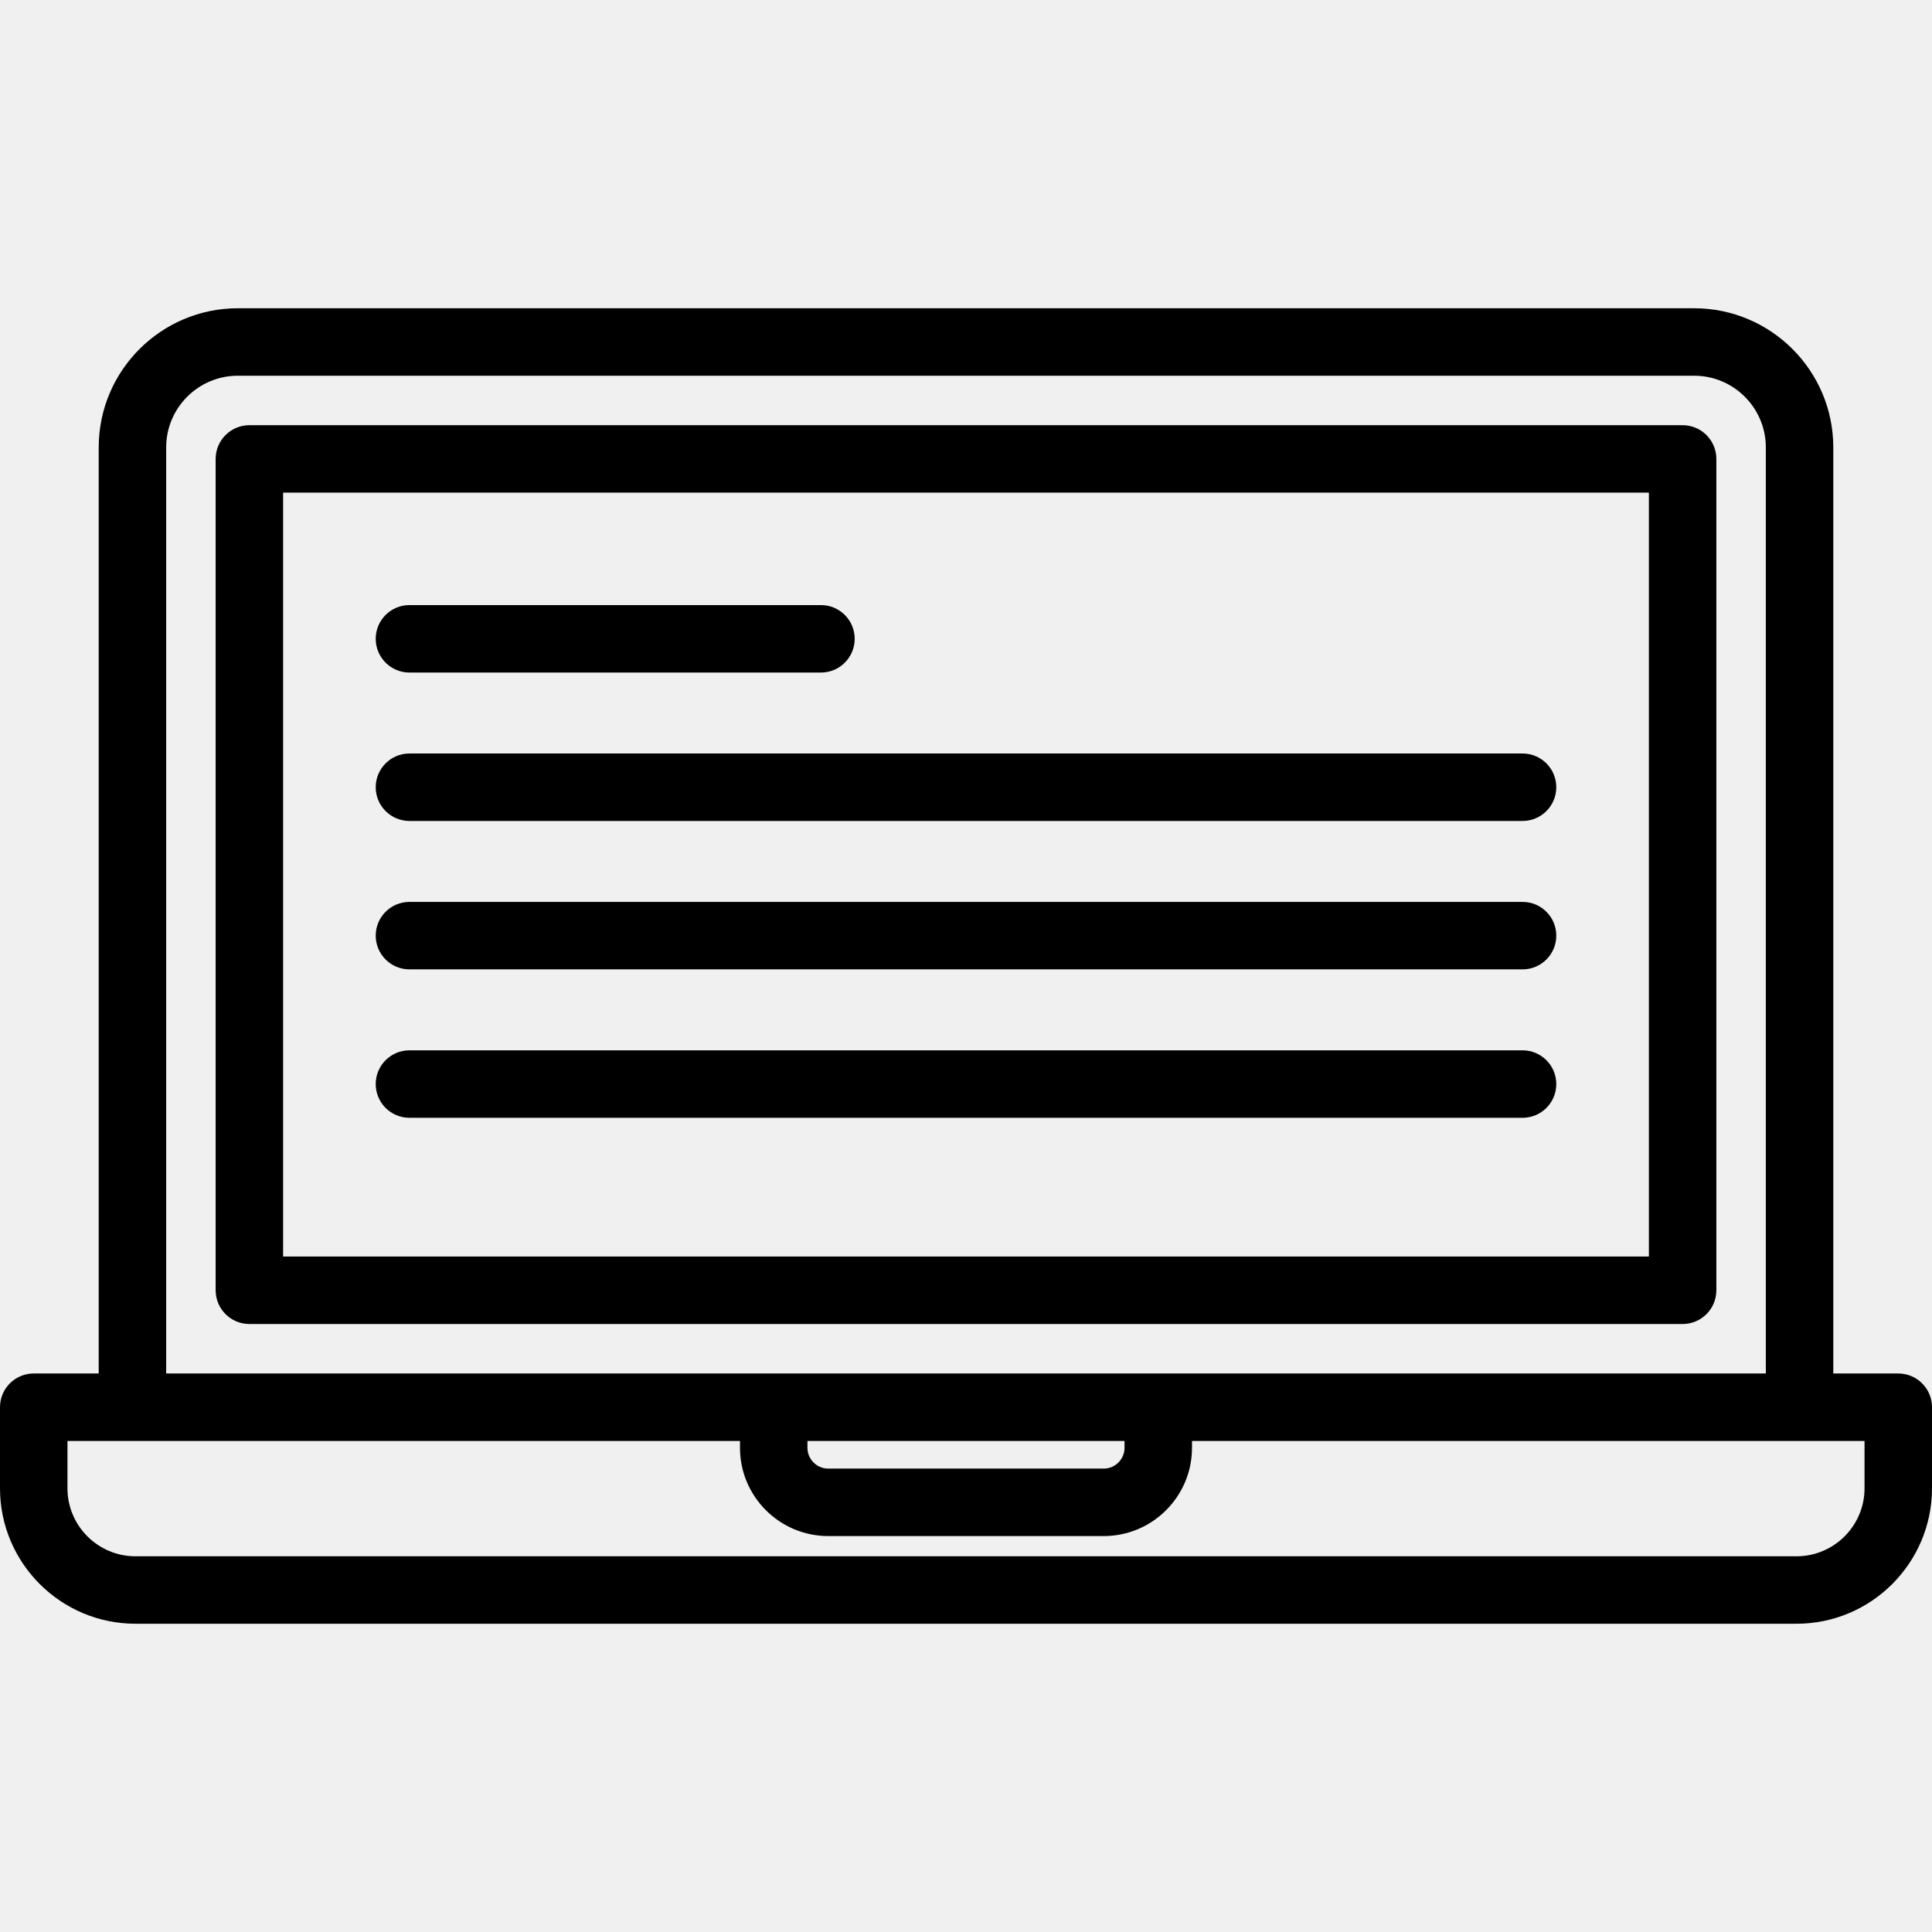
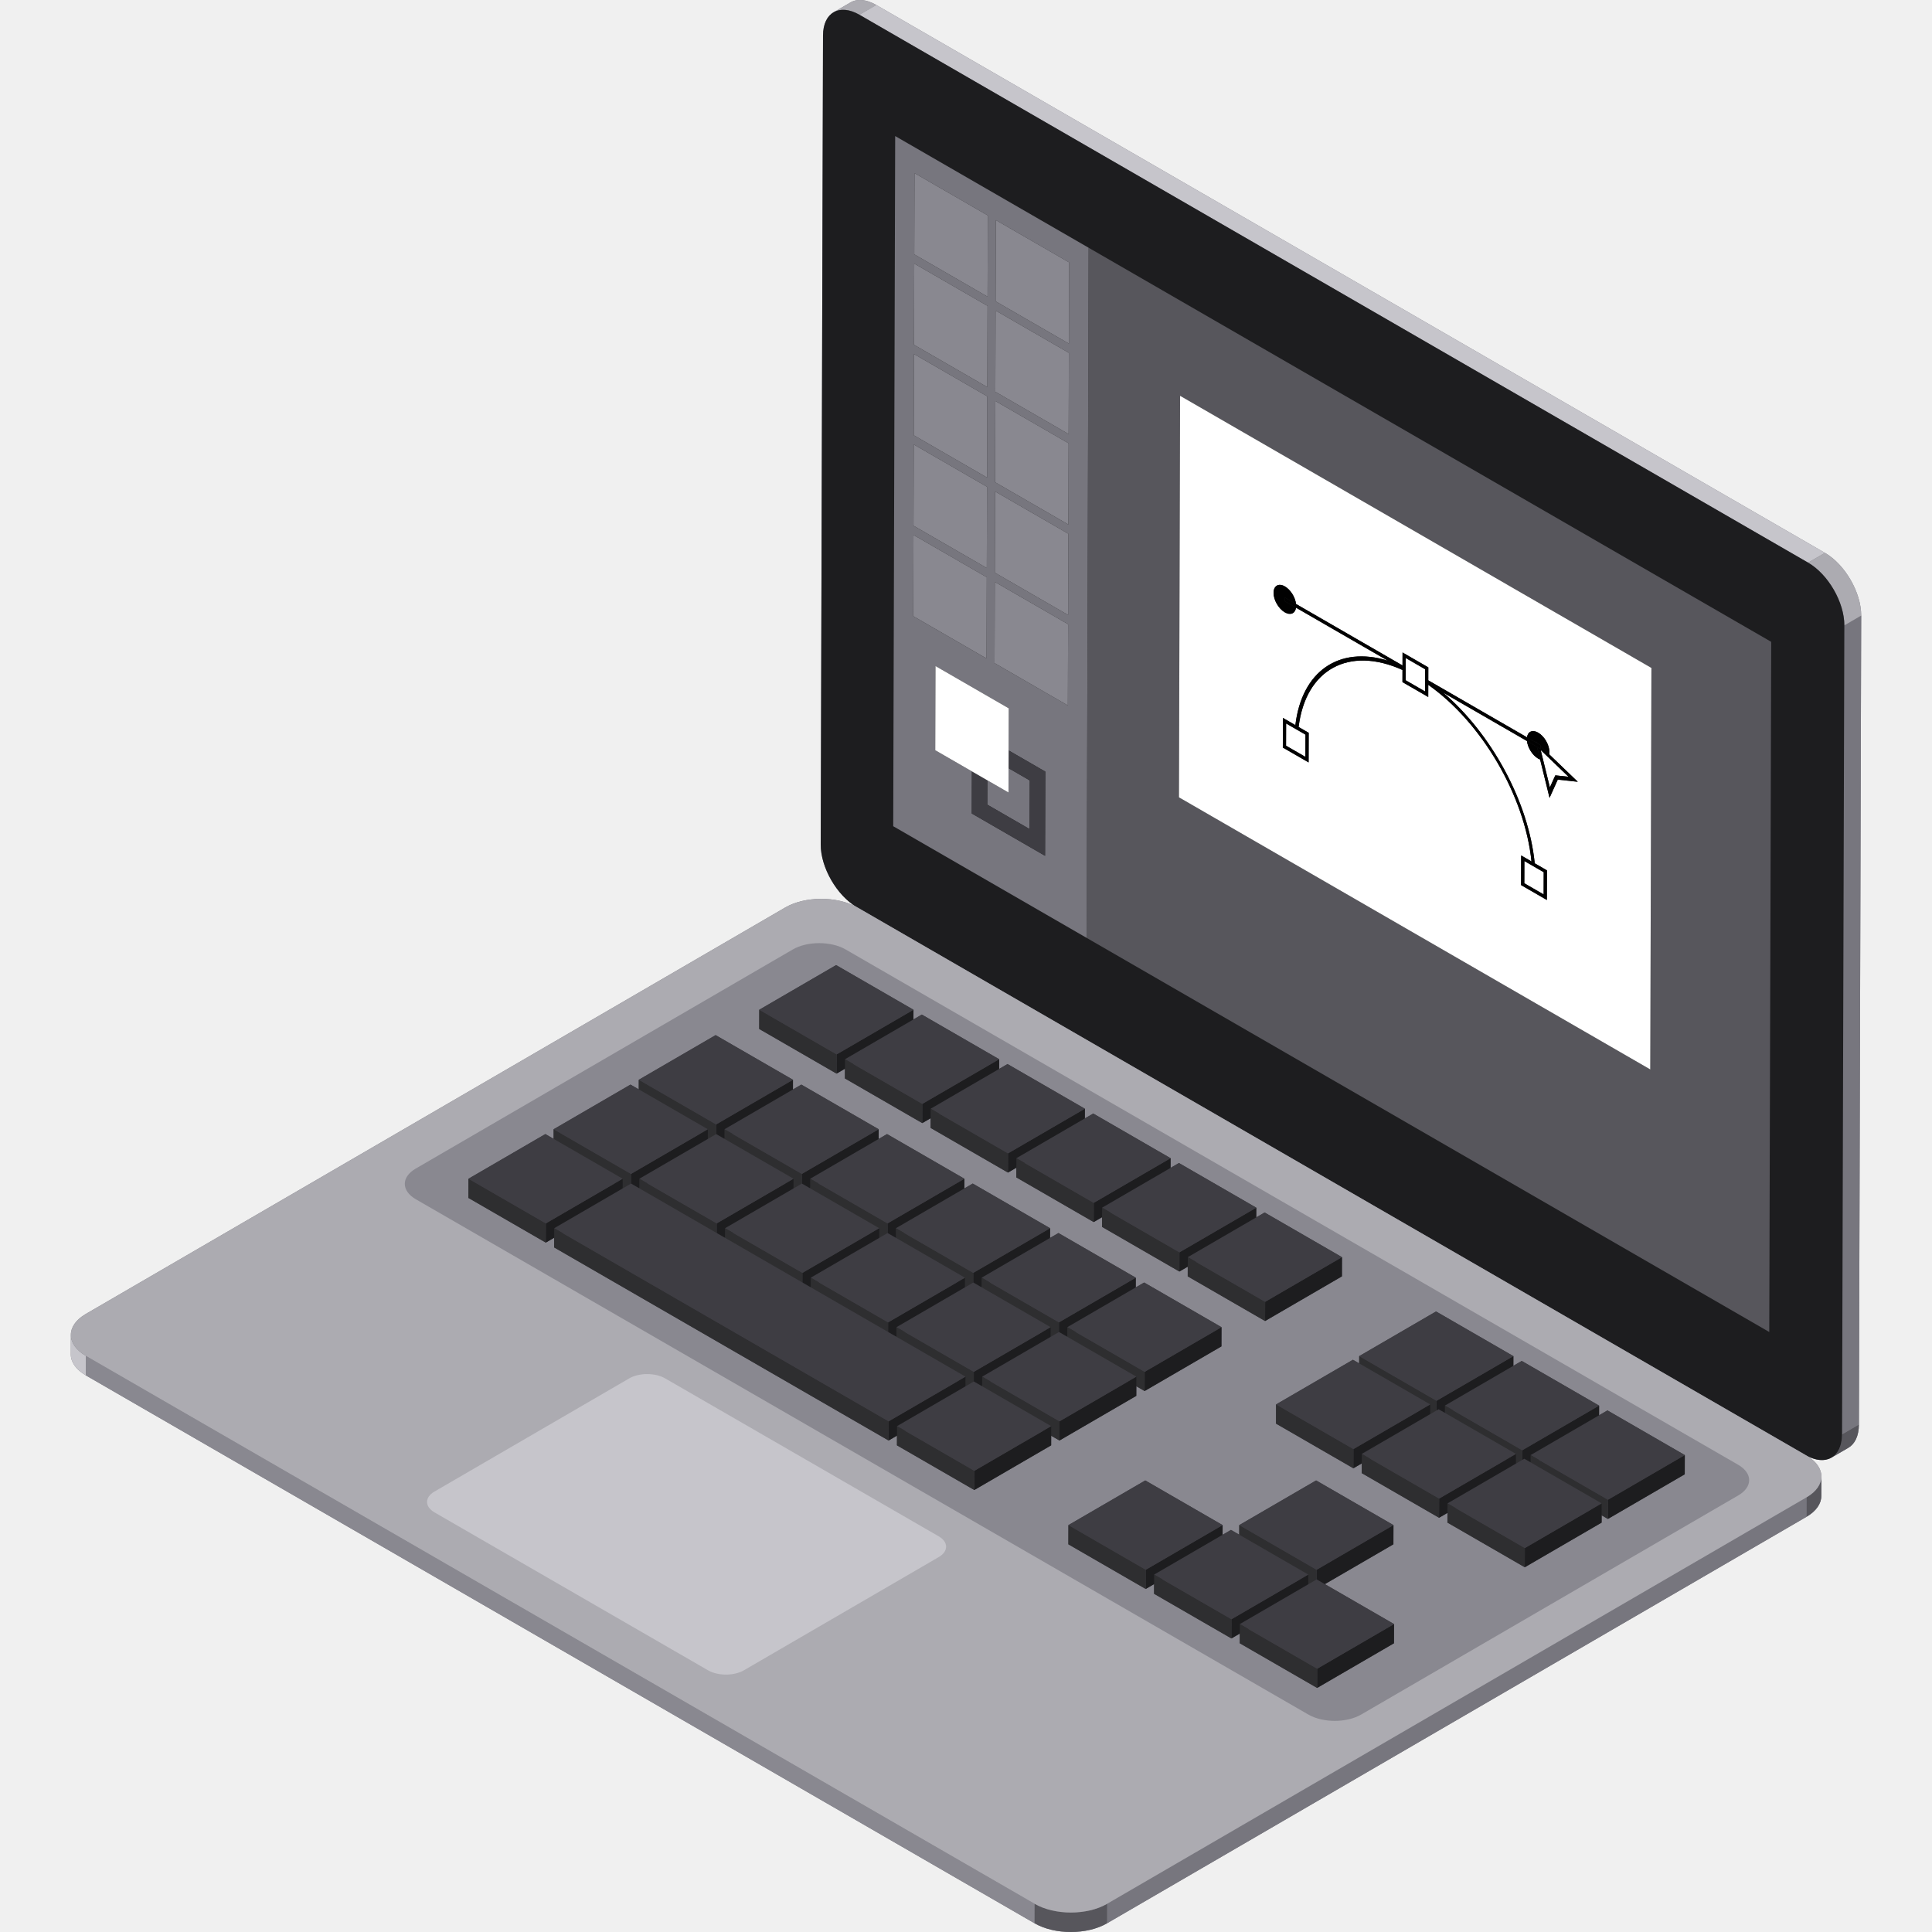
- <svg xmlns="http://www.w3.org/2000/svg" version="1.1" id="Layer_1" x="0px" y="0px" viewBox="0 0 511.999 511.999" style="enable-background:new 0 0 511.999 511.999;" xml:space="preserve">
+ <svg xmlns="http://www.w3.org/2000/svg" version="1.1" id="Layer_1" x="0px" y="0px" viewBox="0 0 512.001 512.001" style="enable-background:new 0 0 512.001 512.001;" xml:space="preserve">
+   <path style="fill:#77767E;" d="M483.64,146.515L232.23,1.32c-2.674-1.544-5.098-1.687-6.848-0.671l-4.465,2.595  c0.005-0.003,0.011-0.005,0.017-0.008c-1.738,1-2.816,3.139-2.825,6.185l-0.608,214.386c-0.017,6.057,4.209,13.424,9.464,16.537  c-5.336-2.902-13.699-2.853-18.885,0.161L22.721,348.224c-2.632,1.53-3.944,3.532-3.941,5.537c0-0.006-0.001-0.014-0.001-0.02  l-0.015,5.165c-0.006,2.025,1.331,4.052,4.007,5.597L274.18,509.698c5.318,3.07,13.908,3.07,19.189,0.001l185.359-107.719  c2.625-1.526,3.938-3.521,3.944-5.52l0.015-5.165c0,0.059-0.005,0.116-0.007,0.174c0.083-2.012-1.163-4.042-3.734-5.61  c2.577,1.353,4.891,1.39,6.557,0.335c-0.049,0.031-0.097,0.065-0.147,0.094l4.466-2.595c1.727-1.004,2.798-3.139,2.808-6.172  l0.608-214.386C493.254,157.024,488.958,149.585,483.64,146.515z" />
+   <g style="enable-background:new    ;">
+     <path style="fill:#ACABB1;" d="M220.918,3.245l4.466-2.595c1.75-1.017,4.173-0.874,6.847,0.671l-4.466,2.595   C225.091,2.371,222.668,2.228,220.918,3.245z" />
+     <path style="fill:#57565C;" d="M489.821,383.694l-4.466,2.595c1.728-1.004,2.799-3.139,2.808-6.172l4.465-2.594   C492.62,380.555,491.548,382.69,489.821,383.694z" />
+     <polygon style="fill:#77767E;" points="488.77,165.73 493.236,163.135 492.628,377.521 488.163,380.116  " />
+     <polygon style="fill:#C6C5CB;" points="227.766,3.916 232.23,1.32 483.64,146.515 479.175,149.109  " />
+     <path style="fill:#ACABB1;" d="M479.175,149.109l4.465-2.595c5.318,3.07,9.613,10.51,9.596,16.621l-4.466,2.595   C488.788,159.62,484.492,152.18,479.175,149.109z" />
+     <path style="fill:#1D1D1F;" d="M479.175,149.109c5.318,3.07,9.613,10.51,9.596,16.621l-0.608,214.386   c-0.018,6.107-4.34,8.571-9.659,5.501L227.095,240.423c-5.315-3.069-9.611-10.508-9.593-16.616l0.607-214.386   c0.018-6.11,4.34-8.574,9.656-5.505L479.175,149.109z" />
+   </g>
+   <path style="fill:#C6C5CB;" d="M18.764,358.906l0.015-5.165c-0.005,2.025,1.331,4.052,4.007,5.597l-0.015,5.165  C20.095,362.958,18.759,360.93,18.764,358.906z" />
+   <path style="fill:#57565C;" d="M482.688,391.296l-0.015,5.165c-0.005,1.999-1.32,3.995-3.944,5.52l0.015-5.165  C481.369,395.29,482.683,393.294,482.688,391.296z" />
+   <polygon style="fill:#77767E;" points="478.745,396.816 478.73,401.981 293.37,509.7 293.384,504.535 " />
+   <polygon style="fill:#898890;" points="274.195,504.534 274.18,509.698 22.771,364.504 22.786,359.339 " />
+   <path style="fill:#57565C;" d="M293.384,504.535l-0.015,5.165c-5.281,3.069-13.872,3.069-19.189-0.001l0.015-5.165  C279.514,507.604,288.104,507.604,293.384,504.535z" />
+   <path style="fill:#ACABB1;" d="M478.682,385.699c5.317,3.071,5.346,8.047,0.063,11.117l-185.36,107.719  c-5.281,3.069-13.871,3.069-19.189-0.001L22.786,359.339c-5.318-3.07-5.346-8.047-0.065-11.115L208.08,240.504  c5.283-3.07,13.874-3.071,19.192,0L478.682,385.699z" />
+   <path style="fill:#898890;" d="M460.622,388.174L224.108,251.622c-3.883-2.241-10.159-2.241-14.017,0l-99.935,58.076  c-3.858,2.241-3.837,5.877,0.046,8.12l236.514,136.552c3.883,2.241,10.159,2.241,14.017,0l99.935-58.076  C464.526,394.052,464.505,390.416,460.622,388.174" />
+   <path style="fill:#C6C5CB;" d="M248.744,407.127l-72.47-41.84c-2.635-1.521-6.897-1.526-9.522,0l-51.618,29.997  c-2.625,1.526-2.611,3.998,0.024,5.519l72.47,41.84c2.641,1.526,6.905,1.521,9.528-0.004l51.618-29.997  C251.4,411.117,251.386,408.652,248.744,407.127" />
  <g>
+     <polygon style="fill:#3E3D43;" points="425.993,373.777 423.771,375.069 423.777,372.499 403.279,360.664 401.057,361.954    401.065,359.386 380.567,347.552 360.202,359.387 360.196,361.313 358.537,360.354 338.173,372.189 338.159,377.277    358.656,389.112 360.878,387.821 360.87,390.39 381.369,402.225 383.59,400.934 383.583,403.504 404.082,415.338 424.446,403.505    424.451,401.579 426.111,402.537 446.476,390.702 446.491,385.612  " />
+     <path style="fill:#3E3D43;" d="M369.269,409.256l0.015-5.089l-20.5-11.835l-20.366,11.835l-0.007,2.544l-2.192-1.265l-2.221,1.29   l0.007-2.568l-20.497-11.834l-20.366,11.835l-0.015,5.089l20.497,11.834l2.221-1.29l-0.007,2.568l20.5,11.835l2.221-1.291   l-0.007,2.569l20.5,11.835l20.366-11.835l0.015-5.089l-18.328-10.582L369.269,409.256z M346.732,419.839l-0.021,0.013v-0.024   L346.732,419.839z" />
+     <polygon style="fill:#3E3D43;" points="223.919,283.229 223.912,285.798 244.41,297.632 246.631,296.341 246.624,298.91    267.122,310.746 269.345,309.454 269.337,312.023 289.836,323.859 292.057,322.568 292.05,325.137 312.548,336.971    314.768,335.681 314.761,338.249 335.26,350.084 355.626,338.249 355.641,333.16 335.141,321.325 332.921,322.615 332.928,320.047    312.431,308.213 310.209,309.503 310.216,306.935 289.718,295.099 287.495,296.39 287.503,293.821 267.004,281.985    264.783,283.277 264.79,280.707 244.293,268.873 242.072,270.164 242.08,267.595 221.58,255.76 201.214,267.595 201.2,272.685    221.699,284.52  " />
+     <path style="fill:#3E3D43;" d="M301.132,369.917l0.007-2.544l2.193,1.266l20.364-11.834l0.015-5.089l-20.5-11.835l-2.221,1.29   l0.007-2.568L280.5,326.769l-2.221,1.29l0.007-2.568l-20.5-11.835l-2.221,1.291l0.007-2.569l-20.5-11.835l-2.221,1.29l0.007-2.568   l-20.497-11.834l-2.221,1.29l0.007-2.568l-20.5-11.835l-20.364,11.834l-0.007,2.544l-2.192-1.266l-20.366,11.835l-0.007,2.543   l-2.192-1.265l-20.366,11.835l-0.015,5.089l20.5,11.835l2.221-1.29l-0.007,2.568l88.634,51.173l2.221-1.29l-0.007,2.568   l20.5,11.835l20.366-11.835l0.007-2.543l2.192,1.265L301.132,369.917z" />
+   </g>
+   <polygon style="fill:#1D1D1F;" points="401.065,359.386 401.05,364.474 380.684,376.31 380.699,371.221 " />
+   <polygon style="fill:#2E2E30;" points="380.699,371.221 380.684,376.31 360.187,364.476 360.202,359.387 " />
+   <polygon style="fill:#3E3D43;" points="360.202,359.387 380.567,347.552 401.065,359.386 380.699,371.221 " />
+   <polygon style="fill:#1D1D1F;" points="423.777,372.499 423.764,377.588 403.398,389.423 403.412,384.335 " />
+   <polygon style="fill:#2E2E30;" points="403.412,384.335 403.398,389.423 382.898,377.588 382.913,372.499 " />
+   <polygon style="fill:#3E3D43;" points="382.913,372.499 403.279,360.664 423.777,372.499 403.412,384.335 " />
+   <polygon style="fill:#1D1D1F;" points="446.491,385.612 446.476,390.702 426.111,402.537 426.125,397.448 " />
+   <polygon style="fill:#2E2E30;" points="426.125,397.448 426.111,402.537 405.612,390.702 405.627,385.612 " />
+   <polygon style="fill:#3E3D43;" points="425.993,373.777 446.491,385.612 426.125,397.448 405.627,385.612 " />
+   <polygon style="fill:#1D1D1F;" points="379.034,372.189 379.02,377.277 358.656,389.112 358.671,384.023 " />
+   <polygon style="fill:#2E2E30;" points="358.671,384.023 358.656,389.112 338.159,377.277 338.173,372.189 " />
+   <polygon style="fill:#3E3D43;" points="338.173,372.189 358.537,360.354 379.034,372.189 358.671,384.023 " />
+   <polygon style="fill:#1D1D1F;" points="401.747,385.302 401.732,390.391 381.369,402.225 381.383,397.136 " />
+   <polygon style="fill:#2E2E30;" points="381.383,397.136 381.369,402.225 360.87,390.39 360.884,385.301 " />
+   <polygon style="fill:#3E3D43;" points="360.884,385.301 381.248,373.467 401.747,385.302 381.383,397.136 " />
+   <polygon style="fill:#1D1D1F;" points="424.461,398.415 424.446,403.505 404.082,415.338 404.097,410.25 " />
+   <polygon style="fill:#2E2E30;" points="404.097,410.25 404.082,415.338 383.583,403.503 383.597,398.414 " />
+   <polygon style="fill:#3E3D43;" points="383.597,398.414 403.961,386.581 424.461,398.415 404.097,410.25 " />
+   <polygon style="fill:#1D1D1F;" points="369.284,404.167 369.269,409.256 348.903,421.091 348.918,416.003 " />
+   <polygon style="fill:#2E2E30;" points="348.918,416.003 348.903,421.091 328.404,409.257 328.418,404.167 " />
+   <polygon style="fill:#3E3D43;" points="328.418,404.167 348.784,392.332 369.284,404.167 348.918,416.003 " />
+   <polygon style="fill:#1D1D1F;" points="324.006,404.167 323.991,409.257 303.625,421.092 303.64,416.003 " />
+   <polygon style="fill:#2E2E30;" points="303.64,416.003 303.625,421.092 283.128,409.258 283.142,404.17 " />
+   <polygon style="fill:#3E3D43;" points="283.142,404.17 303.508,392.334 324.006,404.167 303.64,416.003 " />
+   <polygon style="fill:#1D1D1F;" points="346.718,417.281 346.704,422.37 326.338,434.206 326.353,429.116 " />
+   <polygon style="fill:#2E2E30;" points="326.353,429.116 326.338,434.206 305.839,422.37 305.853,417.282 " />
+   <polygon style="fill:#3E3D43;" points="305.853,417.282 326.219,405.446 346.718,417.281 326.353,429.116 " />
+   <polygon style="fill:#1D1D1F;" points="369.432,430.395 369.417,435.484 349.052,447.319 349.066,442.23 " />
+   <polygon style="fill:#2E2E30;" points="349.066,442.23 349.052,447.319 328.552,435.484 328.567,430.395 " />
+   <polygon style="fill:#3E3D43;" points="328.567,430.395 348.932,418.56 369.432,430.395 349.066,442.23 " />
+   <polygon style="fill:#1D1D1F;" points="242.08,267.595 242.065,272.685 221.699,284.52 221.714,279.43 " />
+   <polygon style="fill:#2E2E30;" points="221.714,279.43 221.699,284.52 201.2,272.685 201.214,267.595 " />
+   <polygon style="fill:#3E3D43;" points="201.214,267.595 221.58,255.76 242.08,267.595 221.714,279.43 " />
+   <polygon style="fill:#1D1D1F;" points="264.79,280.707 264.775,285.797 244.41,297.632 244.424,292.543 " />
+   <polygon style="fill:#2E2E30;" points="244.424,292.543 244.41,297.632 223.912,285.798 223.927,280.708 " />
+   <polygon style="fill:#3E3D43;" points="264.79,280.707 244.424,292.543 223.927,280.708 244.293,268.873 " />
+   <polygon style="fill:#1D1D1F;" points="287.503,293.821 287.489,298.91 267.122,310.746 267.137,305.656 " />
+   <polygon style="fill:#2E2E30;" points="267.137,305.656 267.122,310.746 246.624,298.91 246.638,293.821 " />
+   <polygon style="fill:#3E3D43;" points="287.503,293.821 267.137,305.656 246.638,293.821 267.004,281.985 " />
+   <polygon style="fill:#1D1D1F;" points="310.216,306.935 310.202,312.023 289.836,323.859 289.851,318.77 " />
+   <polygon style="fill:#2E2E30;" points="289.851,318.77 289.836,323.859 269.337,312.023 269.351,306.935 " />
+   <polygon style="fill:#3E3D43;" points="310.216,306.935 289.851,318.77 269.351,306.935 289.718,295.099 " />
+   <polygon style="fill:#1D1D1F;" points="332.928,320.047 332.913,325.136 312.548,336.971 312.562,331.883 " />
+   <polygon style="fill:#2E2E30;" points="312.562,331.883 312.548,336.971 292.05,325.137 292.065,320.048 " />
+   <polygon style="fill:#3E3D43;" points="292.065,320.048 312.431,308.213 332.928,320.047 312.562,331.883 " />
+   <polygon style="fill:#1D1D1F;" points="355.641,333.16 355.626,338.249 335.26,350.084 335.275,344.996 " />
+   <polygon style="fill:#2E2E30;" points="335.275,344.996 335.26,350.084 314.761,338.249 314.775,333.16 " />
+   <polygon style="fill:#3E3D43;" points="314.775,333.16 335.141,321.325 355.641,333.16 335.275,344.996 " />
+   <polygon style="fill:#1D1D1F;" points="210.148,286.151 210.134,291.241 189.771,303.074 189.785,297.985 " />
+   <polygon style="fill:#2E2E30;" points="189.785,297.985 189.771,303.074 169.271,291.239 169.286,286.15 " />
+   <polygon style="fill:#3E3D43;" points="169.286,286.15 189.649,274.317 210.148,286.151 189.785,297.985 " />
+   <polygon style="fill:#1D1D1F;" points="232.86,299.263 232.845,304.353 212.481,316.186 212.496,311.098 " />
+   <polygon style="fill:#2E2E30;" points="212.496,311.098 212.481,316.186 191.984,304.352 191.998,299.263 " />
+   <polygon style="fill:#3E3D43;" points="232.86,299.263 212.496,311.098 191.998,299.263 212.362,287.43 " />
+   <polygon style="fill:#1D1D1F;" points="255.572,312.377 255.558,317.466 235.195,329.3 235.208,324.211 " />
+   <polygon style="fill:#2E2E30;" points="235.208,324.211 235.195,329.3 214.695,317.464 214.71,312.376 " />
+   <polygon style="fill:#3E3D43;" points="255.572,312.377 235.208,324.211 214.71,312.376 235.073,300.542 " />
+   <polygon style="fill:#1D1D1F;" points="278.286,325.491 278.271,330.58 257.907,342.414 257.922,337.324 " />
+   <polygon style="fill:#2E2E30;" points="257.922,337.324 257.907,342.414 237.409,330.578 237.424,325.49 " />
+   <polygon style="fill:#3E3D43;" points="278.286,325.491 257.922,337.324 237.424,325.49 257.786,313.656 " />
+   <polygon style="fill:#1D1D1F;" points="300.996,338.603 300.983,343.692 280.619,355.526 280.634,350.436 " />
+   <polygon style="fill:#2E2E30;" points="280.634,350.436 280.619,355.526 260.122,343.692 260.136,338.603 " />
+   <polygon style="fill:#3E3D43;" points="260.136,338.603 280.5,326.769 300.996,338.603 280.634,350.436 " />
+   <polygon style="fill:#1D1D1F;" points="323.71,351.716 323.695,356.805 303.332,368.639 303.346,363.55 " />
+   <polygon style="fill:#2E2E30;" points="303.346,363.55 303.332,368.639 282.833,356.804 282.847,351.714 " />
+   <polygon style="fill:#3E3D43;" points="282.847,351.714 303.21,339.881 323.71,351.716 303.346,363.55 " />
+   <polygon style="fill:#1D1D1F;" points="187.585,299.264 187.57,304.353 167.204,316.188 167.219,311.1 " />
+   <polygon style="fill:#2E2E30;" points="167.219,311.1 167.204,316.188 146.706,304.353 146.719,299.264 " />
+   <polygon style="fill:#3E3D43;" points="146.719,299.264 167.086,287.429 187.585,299.264 167.219,311.1 " />
+   <polygon style="fill:#1D1D1F;" points="210.296,312.377 210.282,317.465 189.916,329.301 189.93,324.212 " />
+   <polygon style="fill:#2E2E30;" points="189.93,324.212 189.916,329.301 169.418,317.466 169.433,312.378 " />
+   <polygon style="fill:#3E3D43;" points="210.296,312.377 189.93,324.212 169.433,312.378 189.799,300.542 " />
+   <polygon style="fill:#1D1D1F;" points="233.009,325.49 232.994,330.578 212.628,342.414 212.643,337.325 " />
+   <polygon style="fill:#2E2E30;" points="212.643,337.325 212.628,342.414 192.129,330.578 192.144,325.49 " />
+   <polygon style="fill:#3E3D43;" points="233.009,325.49 212.643,337.325 192.144,325.49 212.509,313.655 " />
+   <polygon style="fill:#1D1D1F;" points="255.723,338.603 255.708,343.692 235.342,355.527 235.357,350.439 " />
+   <polygon style="fill:#2E2E30;" points="235.357,350.439 235.342,355.527 214.843,343.692 214.857,338.603 " />
+   <polygon style="fill:#3E3D43;" points="255.723,338.603 235.357,350.439 214.857,338.603 235.223,326.768 " />
+   <polygon style="fill:#1D1D1F;" points="278.433,351.715 278.419,356.804 258.053,368.639 258.067,363.551 " />
+   <polygon style="fill:#2E2E30;" points="258.067,363.551 258.053,368.639 237.556,356.805 237.57,351.716 " />
+   <polygon style="fill:#3E3D43;" points="237.57,351.716 257.936,339.881 278.433,351.715 258.067,363.551 " />
+   <polygon style="fill:#1D1D1F;" points="301.147,364.829 301.132,369.917 280.766,381.753 280.78,376.664 " />
+   <polygon style="fill:#2E2E30;" points="280.78,376.664 280.766,381.753 260.267,369.917 260.281,364.829 " />
+   <polygon style="fill:#3E3D43;" points="260.281,364.829 280.647,352.993 301.147,364.829 280.78,376.664 " />
+   <polygon style="fill:#1D1D1F;" points="165.019,312.378 165.005,317.466 144.639,329.302 144.654,324.213 " />
+   <polygon style="fill:#2E2E30;" points="144.654,324.213 144.639,329.302 124.14,317.466 124.154,312.378 " />
+   <polygon style="fill:#3E3D43;" points="124.154,312.378 144.521,300.542 165.019,312.378 144.654,324.213 " />
+   <polygon style="fill:#1D1D1F;" points="255.868,364.829 255.853,369.917 235.487,381.753 235.502,376.664 " />
+   <polygon style="fill:#2E2E30;" points="235.502,376.664 235.487,381.753 146.853,330.58 146.868,325.491 " />
+   <polygon style="fill:#3E3D43;" points="146.868,325.491 167.234,313.656 255.868,364.829 235.502,376.664 " />
+   <polygon style="fill:#1D1D1F;" points="278.581,377.942 278.567,383.031 258.201,394.866 258.215,389.777 " />
+   <polygon style="fill:#2E2E30;" points="258.215,389.777 258.201,394.866 237.701,383.032 237.716,377.942 " />
+   <polygon style="fill:#3E3D43;" points="237.716,377.942 258.082,366.107 278.581,377.942 258.215,389.777 " />
+   <g style="enable-background:new    ;">
    <g>
-       <path d="M503.061,363.987h-17.22V118.562c0-20.332-16.54-36.872-36.872-36.872H63.032c-20.332,0-36.873,16.54-36.873,36.872    v245.425H8.939c-4.938,0-8.939,4.002-8.939,8.939v21.483c0,19.795,16.105,35.899,35.899,35.899h440.201    c19.794,0,35.898-16.104,35.898-35.899v-21.483C512,367.99,507.998,363.987,503.061,363.987z M44.038,118.562    c0-10.473,8.52-18.993,18.994-18.993h385.937c10.472,0,18.993,8.521,18.993,18.993v245.425H44.038V118.562z M298.013,381.866    v1.816c0,3.038-2.472,5.51-5.511,5.51h-73.009c-3.038,0-5.51-2.472-5.51-5.51v-1.816H298.013z M494.121,394.41    c0,9.937-8.084,18.021-18.019,18.021H35.899c-9.937,0-18.021-8.084-18.021-18.021v-12.544h178.225v1.816    c0,12.897,10.492,23.389,23.389,23.389h73.009c12.897,0,23.39-10.492,23.39-23.389v-1.816h178.23V394.41z" />
-     </g>
-   </g>
-   <g>
-     <g>
-       <path d="M445.912,112.68H66.088c-4.938,0-8.939,4.002-8.939,8.939v220.318c0,4.937,4.001,8.939,8.939,8.939h379.823    c4.938,0,8.939-4.003,8.939-8.939V121.619C454.851,116.682,450.85,112.68,445.912,112.68z M436.972,332.997H75.028V130.558    h361.945V332.997z" />
-     </g>
-   </g>
-   <g>
-     <g>
-       <path d="M217.562,160.353H108.507c-4.938,0-8.939,4.002-8.939,8.939c0,4.937,4.002,8.939,8.939,8.939h109.055    c4.938,0,8.939-4.003,8.939-8.939C226.501,164.355,222.5,160.353,217.562,160.353z" />
-     </g>
-   </g>
-   <g>
-     <g>
-       <path d="M403.491,199.684H108.507c-4.938,0-8.939,4.003-8.939,8.939c0,4.937,4.001,8.939,8.939,8.939h294.984    c4.938,0,8.939-4.002,8.939-8.939C412.431,203.686,408.43,199.684,403.491,199.684z" />
-     </g>
-   </g>
-   <g>
-     <g>
-       <path d="M403.491,239.015H108.507c-4.938,0-8.939,4.002-8.939,8.939c0,4.937,4.001,8.939,8.939,8.939h294.984    c4.938,0,8.939-4.002,8.939-8.939C412.431,243.017,408.43,239.015,403.491,239.015z" />
-     </g>
-   </g>
-   <g>
-     <g>
-       <path d="M403.491,278.347H108.507c-4.938,0-8.939,4.002-8.939,8.939c0,4.937,4.001,8.939,8.939,8.939h294.984    c4.938,0,8.939-4.002,8.939-8.939C412.431,282.349,408.43,278.347,403.491,278.347z" />
+       <g>
+         <path style="fill:#57565C;" d="M312.434,211.3l0.302-106.414l124.907,72.116l-0.302,106.414L312.434,211.3 M469.393,170.095     L288.488,65.649l-0.518,182.9l-51.256-29.592l0.518-182.9l-0.518,182.9l232.16,134.038L469.393,170.095" />
+         <path style="fill:#77767E;" d="M272.901,206.824l-5.611-3.24l-0.019,6.448l-5.611-3.24l-0.019,6.448l11.223,6.479     L272.901,206.824 M247.852,198.82l0.064-22.315l19.42,11.212l-0.031,11.159l9.712,5.607l-0.064,22.315l-19.42-11.212     l0.031-11.159L247.852,198.82 M242.02,163.293l0.061-21.526l19.423,11.215l-0.061,21.526L242.02,163.293 M263.573,175.735     l0.061-21.526l19.423,11.214l-0.061,21.526L263.573,175.735 M242.088,139.32l0.061-21.526l19.423,11.215l-0.061,21.526     L242.088,139.32 M263.641,151.763l0.061-21.526l19.423,11.215l-0.061,21.526L263.641,151.763 M242.156,115.348l0.061-21.521     l19.423,11.215l-0.061,21.521L242.156,115.348 M263.709,127.792l0.061-21.521l19.423,11.215l-0.061,21.521L263.709,127.792      M242.224,91.375l0.061-21.521l19.423,11.215l-0.061,21.521L242.224,91.375 M263.777,103.819l0.061-21.521l19.423,11.215     l-0.061,21.521L263.777,103.819 M242.292,67.404l0.061-21.521l19.423,11.215l-0.061,21.521L242.292,67.404 M263.844,79.847     l0.061-21.521l19.423,11.215l-0.061,21.52L263.844,79.847 M288.488,65.649l-51.256-29.592l-0.518,182.9l51.256,29.592     L288.488,65.649" />
+         <g>
+           <polyline style="fill:#898890;" points="261.777,57.096 242.353,45.882 242.292,67.404 261.716,78.619 261.777,57.096     " />
+           <polyline style="fill:#898890;" points="283.329,69.54 263.905,58.326 263.844,79.847 283.268,91.061 283.329,69.54     " />
+           <polyline style="fill:#898890;" points="261.709,81.069 242.285,69.854 242.224,91.375 261.648,102.59 261.709,81.069     " />
+           <polyline style="fill:#898890;" points="283.262,93.512 263.837,82.298 263.777,103.819 283.2,115.034 283.262,93.512     " />
+           <polyline style="fill:#898890;" points="261.641,105.04 242.217,93.827 242.156,115.348 261.58,126.562 261.641,105.04     " />
+           <polyline style="fill:#898890;" points="283.194,117.484 263.769,106.269 263.709,127.792 283.132,139.005 283.194,117.484           " />
+           <polyline style="fill:#898890;" points="261.573,129.008 242.15,117.794 242.088,139.32 261.512,150.535 261.573,129.008           " />
+           <polyline style="fill:#898890;" points="283.126,141.452 263.701,130.238 263.641,151.763 283.064,162.978 283.126,141.452           " />
+           <polyline style="fill:#898890;" points="261.505,152.981 242.082,141.766 242.02,163.293 261.444,174.506 261.505,152.981           " />
+           <polyline style="fill:#898890;" points="283.058,165.424 263.633,154.21 263.573,175.735 282.996,186.95 283.058,165.424           " />
+         </g>
+         <polyline style="fill:#3E3D43;" points="277.015,204.484 267.303,198.876 267.289,203.583 272.901,206.824 272.865,219.72      261.642,213.24 261.66,206.792 257.564,204.427 257.531,215.587 276.951,226.799 277.015,204.484    " />
+         <g>
+           <polyline style="fill:#FFFFFF;" points="267.334,187.717 247.915,176.505 247.852,198.82 257.564,204.427 261.66,206.792       267.272,210.031 267.289,203.583 267.303,198.876 267.334,187.717     " />
+           <path style="fill:#FFFFFF;" d="M371.678,176.35l0.009-3.433l6.831,3.944l-0.009,3.433l26.16,15.103      c0.213-1.545,1.462-2.105,2.965-1.237c1.653,0.954,2.987,3.265,2.982,5.165c-0.001,0.208-0.017,0.402-0.049,0.582l7.564,7.271      l-5.304-0.573l-2.181,4.838l-2.499-10.158c-0.173-0.064-0.351-0.148-0.534-0.254c-1.505-0.868-2.747-2.868-2.95-4.652      l-22.212-12.825c12.82,10.895,22.649,28.988,24.267,45.231l3.239,1.87l-0.022,7.849l-6.836-3.947l0.022-7.849l2.738,1.581      c-1.773-17.327-13.12-36.783-27.355-46.8l-0.009,3.219l-6.831-3.944l0.009-3.219c-14.247-6.427-25.662-0.114-27.527,15.113      l2.669,1.541l-0.022,7.849l-6.831-3.944l0.022-7.849l3.304,1.908c1.704-14.325,11.604-21.026,24.444-17.108l-24.277-14.016      c-0.211,1.544-1.461,2.105-2.966,1.237c-1.653-0.954-2.987-3.265-2.982-5.161c0.005-1.9,1.348-2.664,3.002-1.71      c1.504,0.868,2.746,2.866,2.949,4.652L371.678,176.35 M437.643,177.003l-124.907-72.116l-0.302,106.414l124.907,72.116      L437.643,177.003" />
+         </g>
+         <g>
+           <path style="fill:#010101;" d="M340.511,155.406c-1.653-0.954-2.996-0.189-3.002,1.71c-0.005,1.895,1.329,4.207,2.982,5.161      c1.505,0.868,2.754,0.307,2.966-1.237l-2.957-1.707l0.003-0.983l2.957,1.707C343.257,158.272,342.015,156.274,340.511,155.406" />
+           <path style="fill:#010101;" d="M407.319,197.912l-2.653-1.532c0.203,1.784,1.445,3.782,2.95,4.652      c0.182,0.106,0.361,0.189,0.534,0.254L407.319,197.912 M407.635,194.16c-1.504-0.868-2.752-0.308-2.965,1.237l2.368,1.367      l-0.081-0.329l0.736,0.707l0.606,0.35l-0.001,0.232l2.271,2.183c0.031-0.18,0.048-0.374,0.049-0.582      C410.622,197.426,409.288,195.115,407.635,194.16" />
+         </g>
+         <polyline style="fill:#FFFFFF;" points="408.299,198.759 410.736,208.67 412.175,205.474 415.677,205.854 408.299,198.759    " />
+         <g>
+           <path style="fill:#010101;" d="M410.736,208.67l-2.439-9.911l7.38,7.095l-3.502-0.38L410.736,208.67 M408.297,197.724      l-0.002,0.751l-0.976-0.563l0.83,3.374l2.499,10.158l2.181-4.838l5.304,0.573l-7.564-7.271L408.297,197.724 M406.956,196.434      l0.082,0.329l0.655,0.378L406.956,196.434" />
+           <path style="fill:#010101;" d="M371.678,176.35l-28.219-16.292l-2.957-1.707l-0.003,0.983l2.957,1.707l24.277,14.016      c1.287,0.393,2.603,0.892,3.944,1.501L371.678,176.35 M408.297,197.492l-0.606-0.35l-0.655-0.378l-2.368-1.367l-26.16-15.103      l-0.001,0.208c1.342,0.939,2.657,1.959,3.944,3.053l22.212,12.825l2.653,1.532l0.976,0.563l0.002-0.751L408.297,197.492" />
+           <path style="fill:#010101;" d="M371.678,176.559c-1.342-0.609-2.657-1.109-3.944-1.501c-12.84-3.918-22.74,2.783-24.444,17.108      l0.858,0.495c1.864-15.227,13.279-21.54,27.527-15.113L371.678,176.559 M378.51,180.502l-0.003,0.988      c14.237,10.016,25.583,29.472,27.355,46.8l0.859,0.495c-1.617-16.243-11.448-34.336-24.267-45.231      C381.167,182.462,379.851,181.441,378.51,180.502" />
+         </g>
+         <polyline style="fill:#FFFFFF;" points="377.666,177.347 372.537,174.386 372.521,180.279 377.649,183.241 377.666,177.347         " />
+         <path style="fill:#010101;" d="M372.521,180.279l0.017-5.893l5.128,2.961l-0.017,5.893L372.521,180.279 M378.52,176.861     l-6.831-3.944l-0.009,3.433l-0.001,0.209l-0.003,0.988l-0.009,3.219l6.831,3.944l0.009-3.219l0.003-0.988l0.001-0.208     L378.52,176.861" />
+         <polyline style="fill:#FFFFFF;" points="345.963,194.687 340.835,191.727 340.818,197.619 345.946,200.58 345.963,194.687    " />
+         <path style="fill:#010101;" d="M340.818,197.619l0.017-5.893l5.128,2.961l-0.017,5.893L340.818,197.619 M346.818,194.201     l-2.669-1.541l-0.858-0.495l-3.304-1.908l-0.022,7.849l6.831,3.944L346.818,194.201" />
+         <polyline style="fill:#FFFFFF;" points="409.102,231.141 403.977,228.182 403.96,234.075 409.084,237.033 409.102,231.141    " />
+         <path style="fill:#010101;" d="M403.96,234.075l0.017-5.893l5.124,2.958l-0.017,5.893L403.96,234.075 M409.96,230.656     l-3.239-1.87l-0.859-0.495l-2.738-1.581l-0.022,7.849l6.836,3.947L409.96,230.656" />
+       </g>
    </g>
  </g>
  <g>
</g>
  <g>
</g>
  <g>
</g>
  <g>
</g>
  <g>
</g>
  <g>
</g>
  <g>
</g>
  <g>
</g>
  <g>
</g>
  <g>
</g>
  <g>
</g>
  <g>
</g>
  <g>
</g>
  <g>
</g>
  <g>
</g>
</svg>
